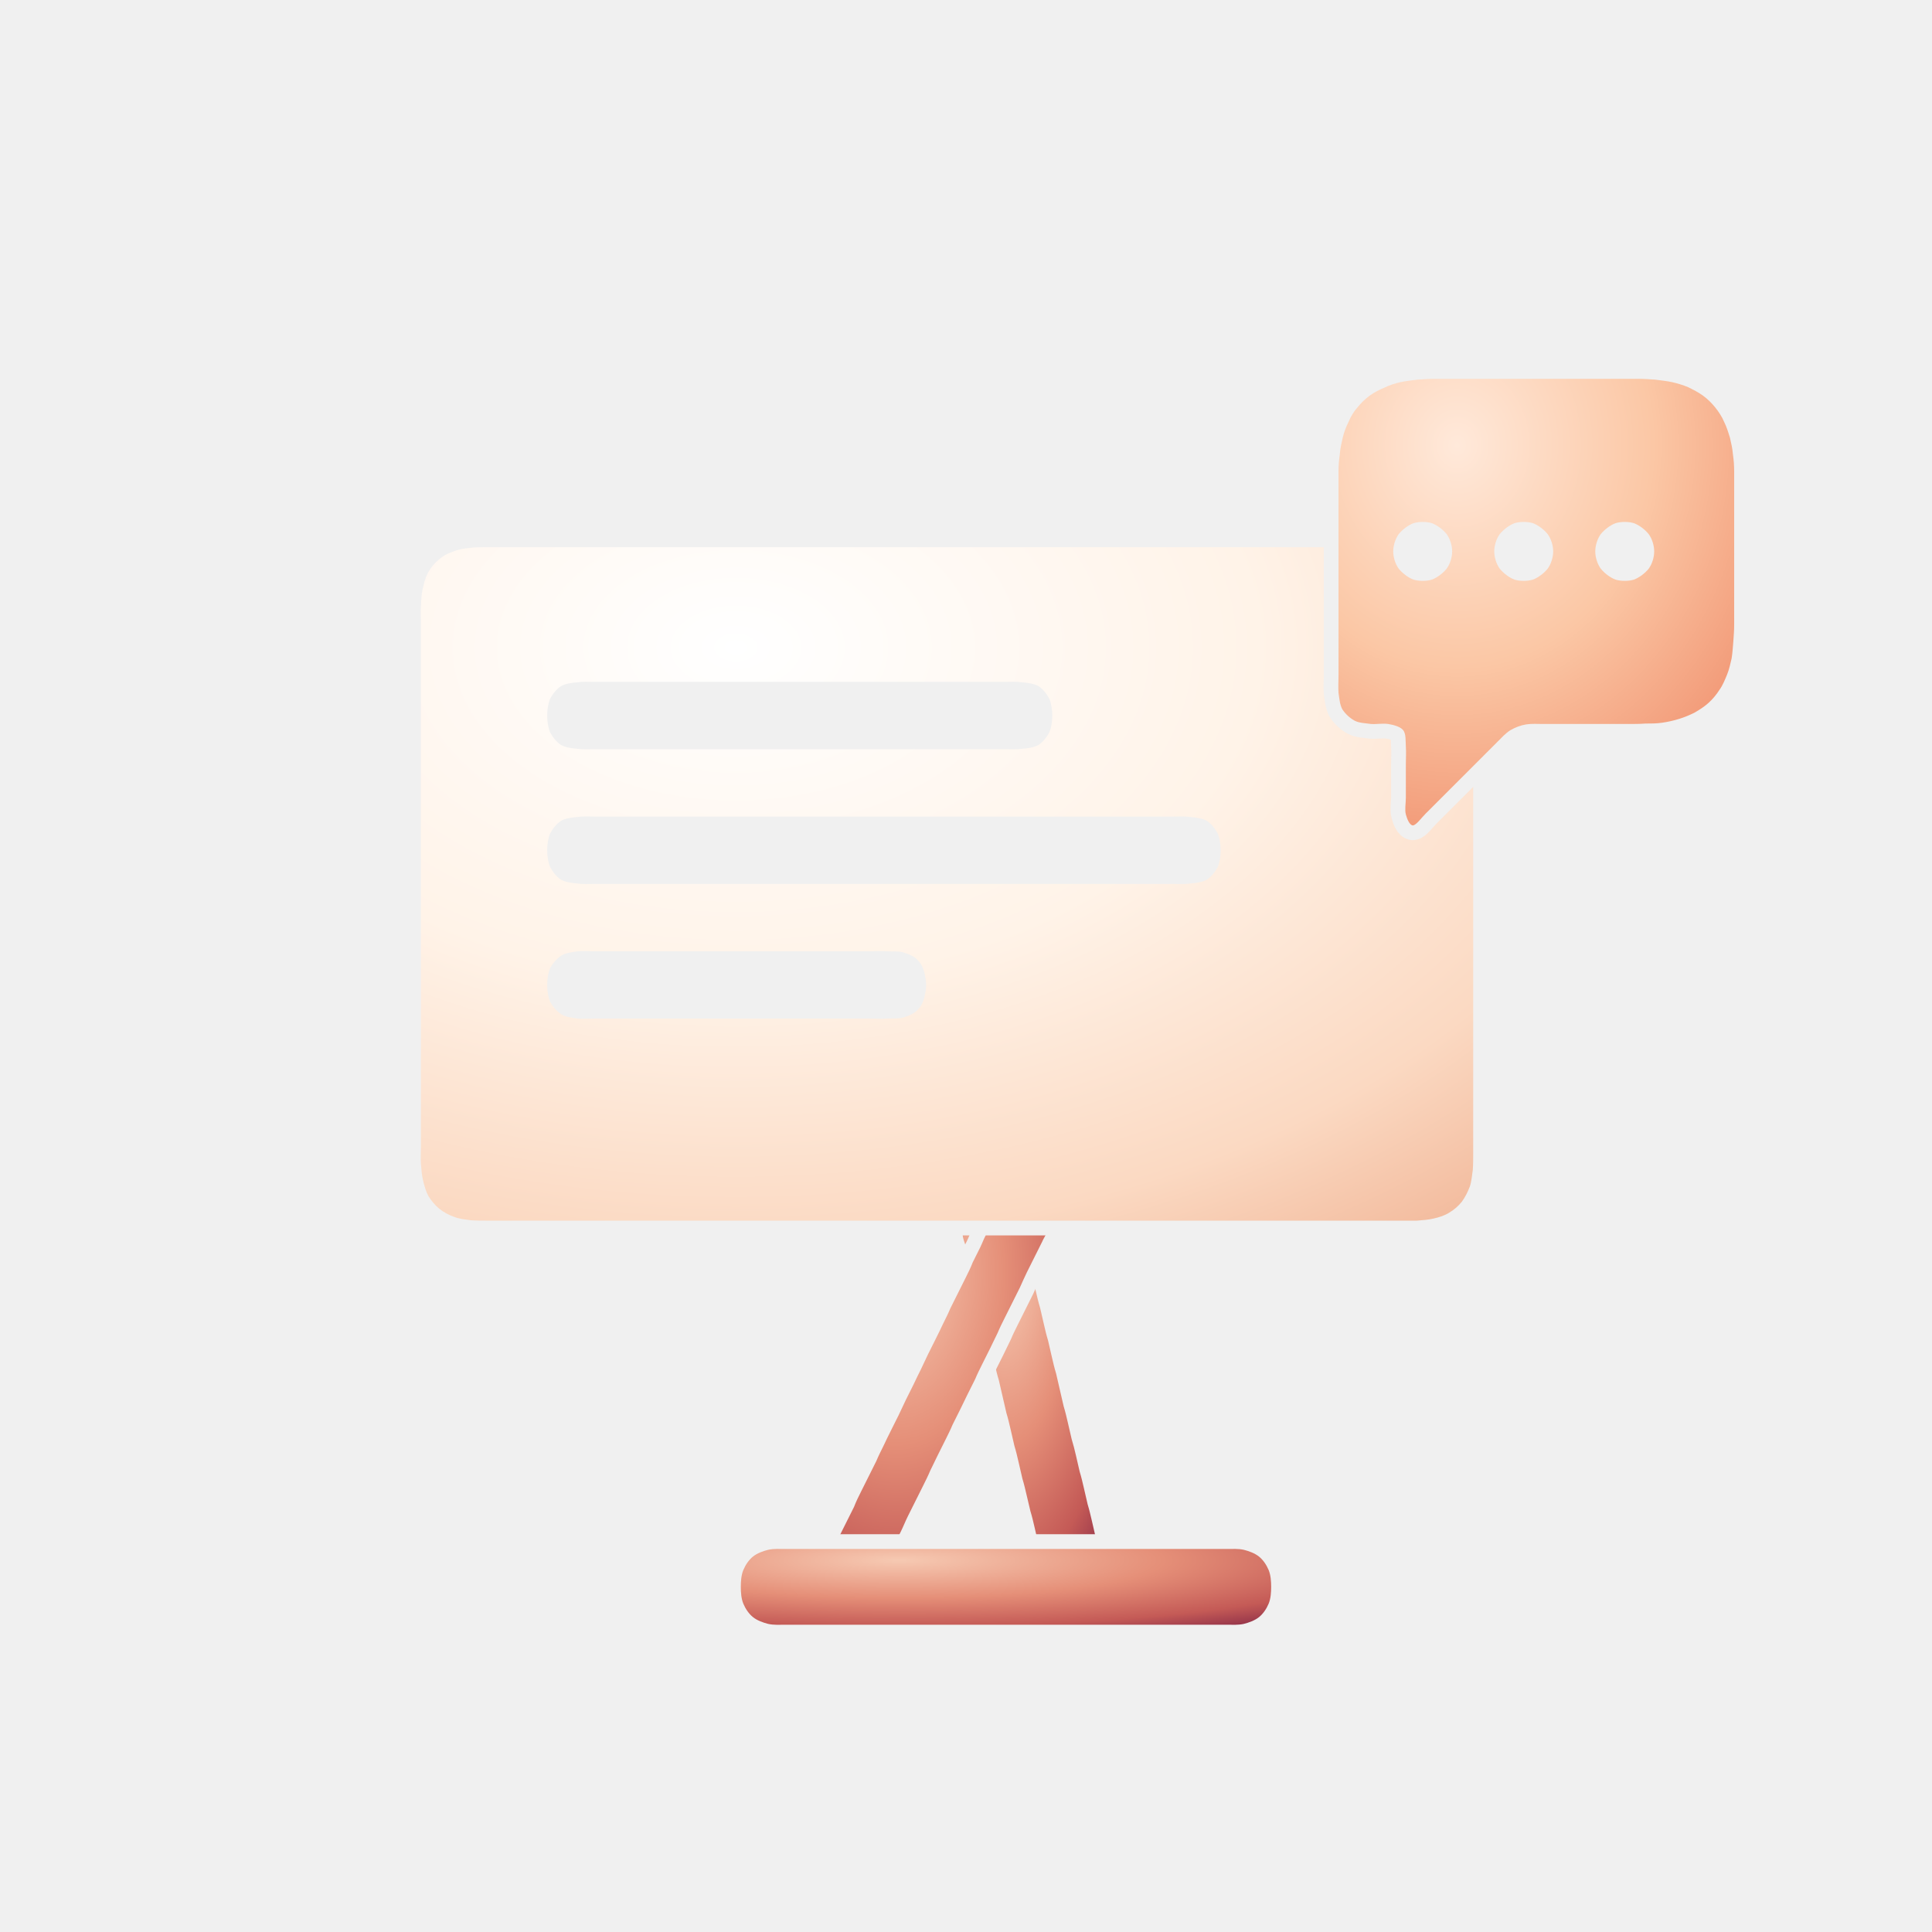
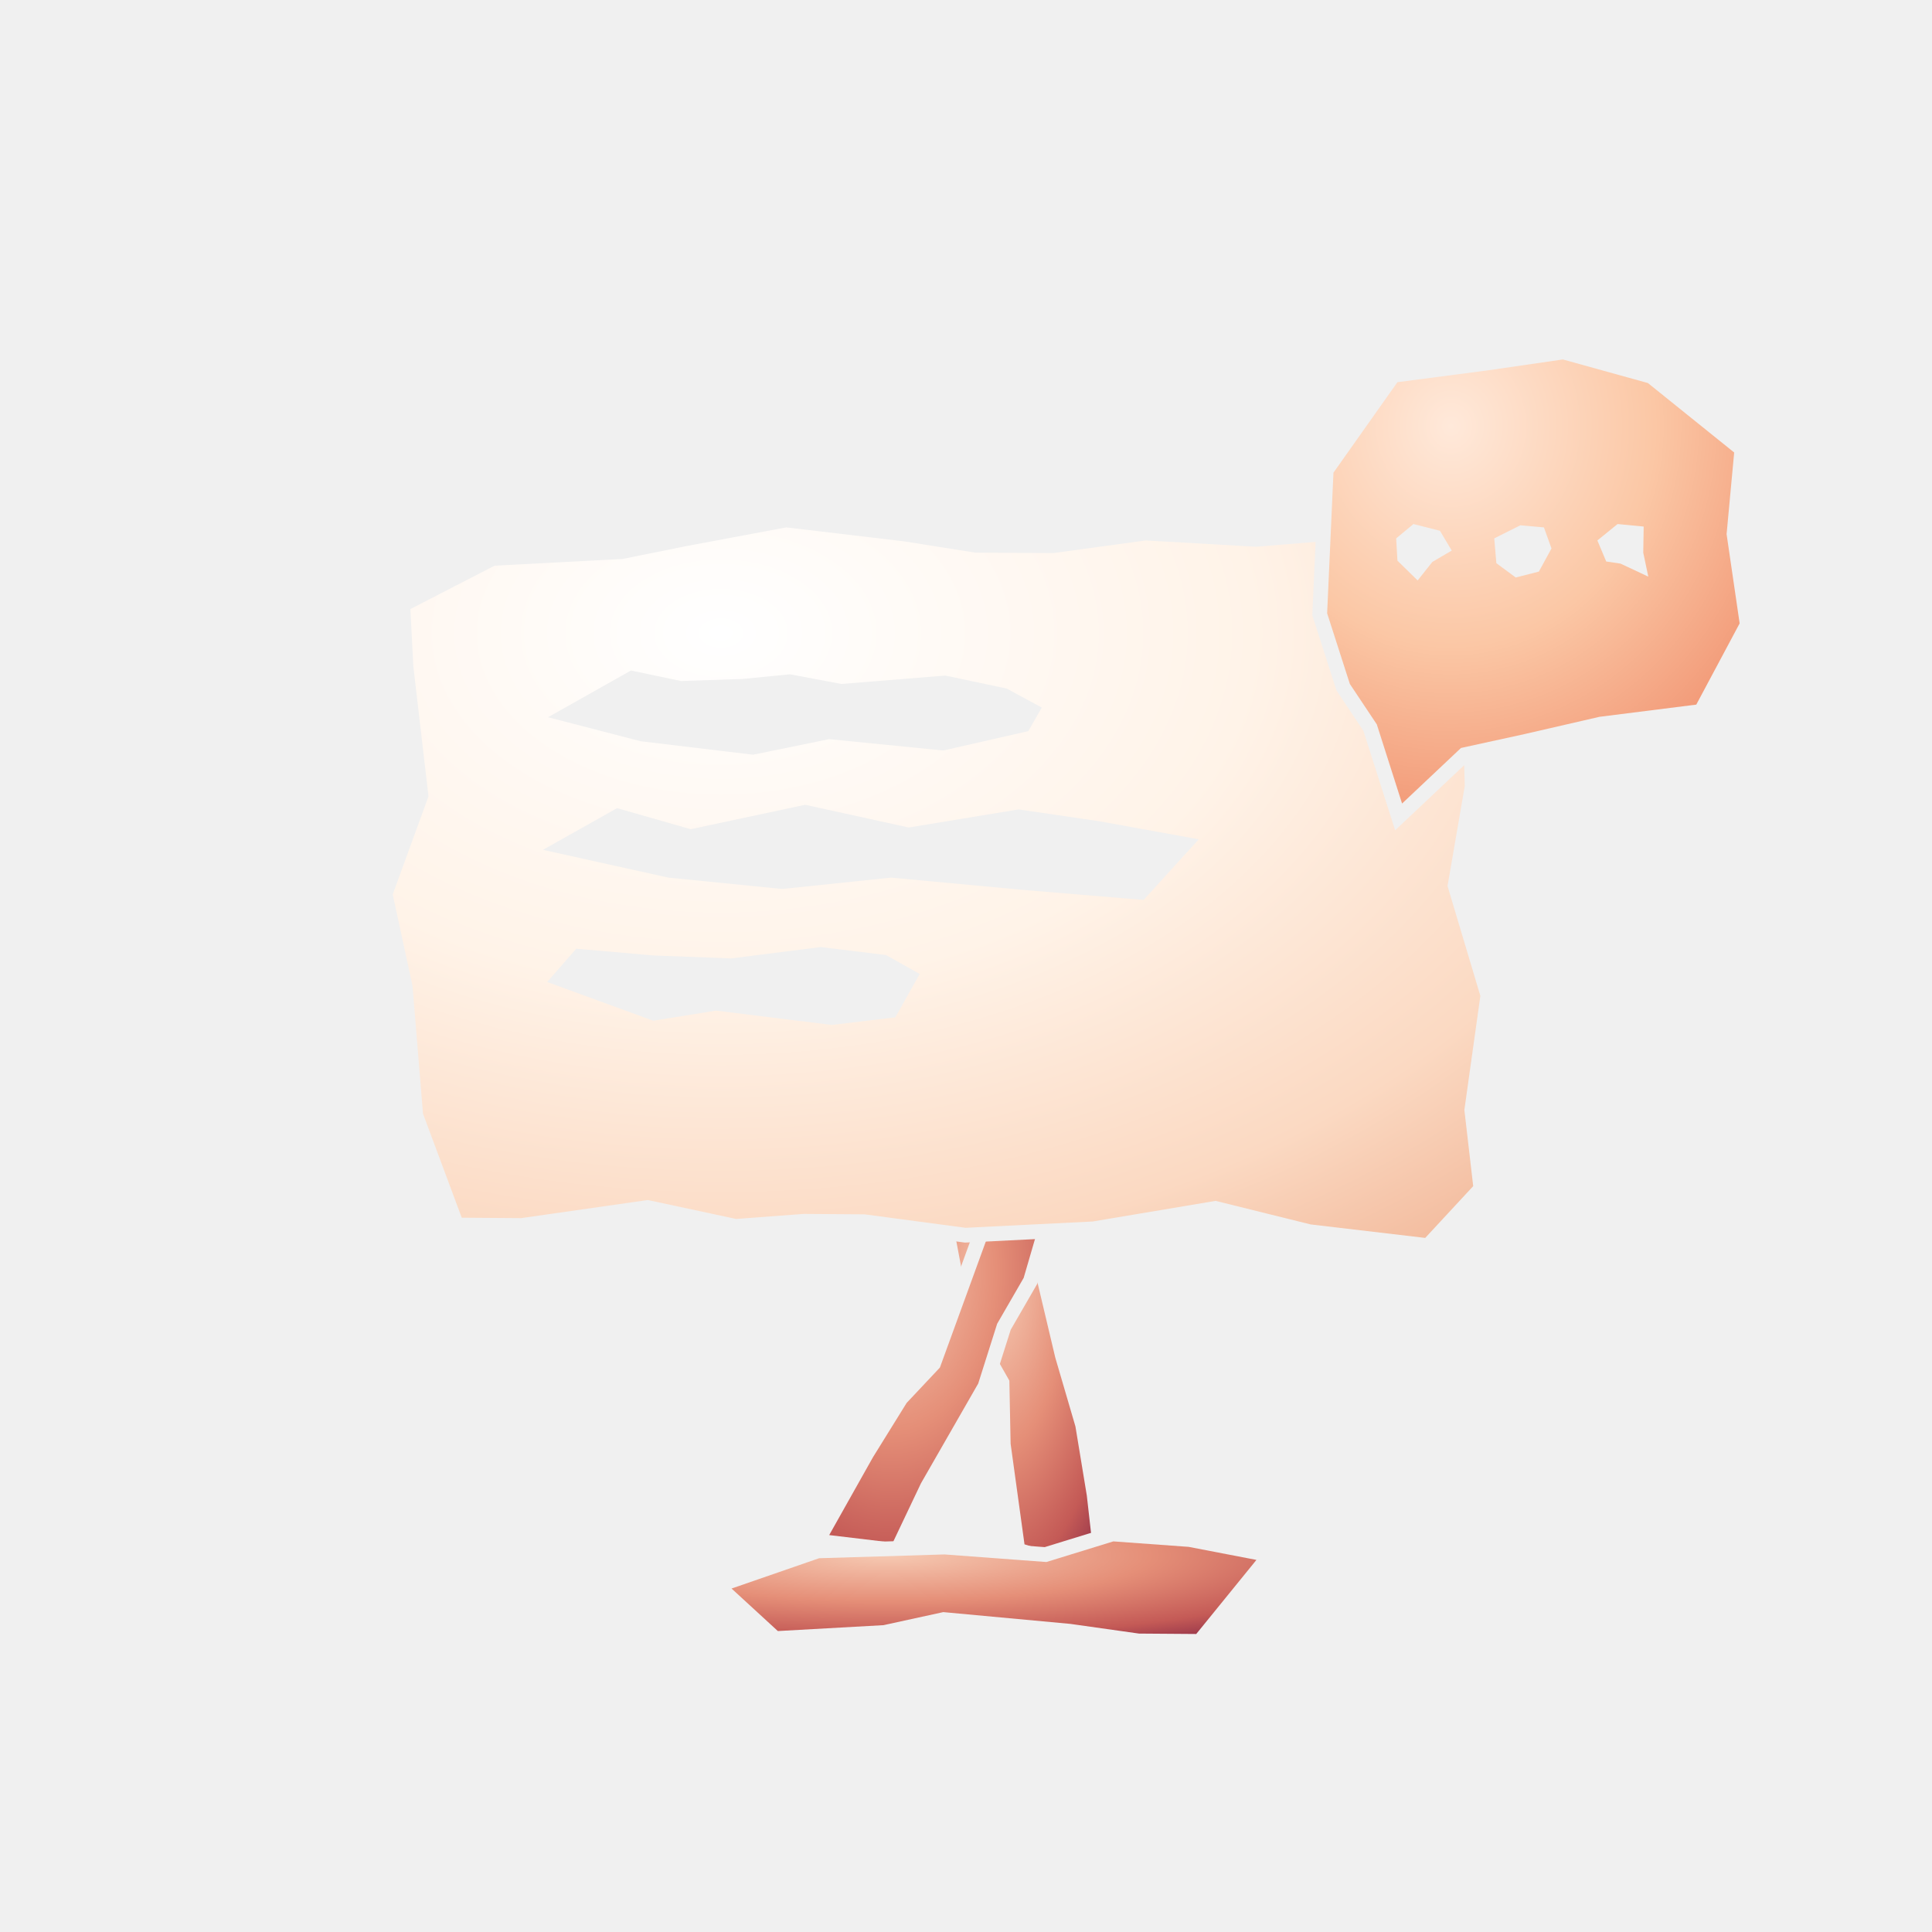
<svg xmlns="http://www.w3.org/2000/svg" width="459" height="459" viewBox="0 0 459 459" fill="none">
  <defs>
-     <path id="s0" d="M228.7 292.9C228.8 291.8 229.5 290.5 230.5 290C231.4 289.5 233.1 290 234.5 290C235.8 290 237.2 289.8 238.5 290C239.7 290.2 241.2 290.5 242 291.4C242.8 292.3 242.9 293.9 243.3 295.2C243.6 296.5 243.9 297.8 244.2 299.1C244.5 300.4 244.8 301.7 245.2 303C245.5 304.2 245.8 305.5 246.1 306.8C246.4 308.1 246.7 309.4 247.1 310.7C247.4 312 247.7 313.3 248 314.6C248.3 315.9 248.6 317.2 249 318.5C249.3 319.8 249.6 321.1 249.9 322.4C250.2 323.7 250.5 325 250.9 326.3C251.2 327.6 251.5 328.9 251.8 330.2C252.1 331.5 252.4 332.8 252.7 334.1C253.1 335.4 253.4 336.7 253.7 338C254 339.3 254.3 340.6 254.6 341.9C255 343.2 255.3 344.4 255.6 345.7C255.9 347 256.2 348.3 256.5 349.6C256.9 350.9 257.2 352.2 257.5 353.5C257.8 354.8 258.1 356.1 258.4 357.4C258.8 358.7 259.1 360 259.4 361.3C259.7 362.6 260 363.9 260.3 365.2C260.7 366.5 261.4 368 261.3 369.1C261.2 370.2 260.5 371.5 259.5 372C258.6 372.5 256.9 372 255.5 372C254.2 372 252.8 372.2 251.5 372C250.3 371.8 248.8 371.5 248 370.6C247.2 369.7 247.1 368.1 246.7 366.8C246.4 365.5 246.1 364.2 245.8 362.9C245.5 361.6 245.2 360.3 244.8 359C244.5 357.8 244.2 356.5 243.9 355.2C243.6 353.9 243.3 352.6 242.9 351.3C242.6 350 242.3 348.7 242 347.4C241.7 346.1 241.4 344.8 241 343.5C240.7 342.2 240.4 340.9 240.1 339.6C239.8 338.3 239.5 337 239.1 335.7C238.8 334.4 238.5 333.1 238.2 331.8C237.9 330.5 237.6 329.2 237.3 327.9C236.9 326.6 236.6 325.3 236.3 324C236 322.7 235.7 321.4 235.4 320.1C235 318.8 234.7 317.6 234.4 316.3C234.1 315 233.8 313.7 233.5 312.4C233.1 311.1 232.8 309.8 232.5 308.5C232.2 307.2 231.9 305.9 231.6 304.6C231.2 303.3 230.9 302 230.6 300.7C230.3 299.4 230 298.1 229.7 296.8C229.3 295.5 228.6 294 228.7 292.9Z" />
-     <path id="s1" d="M234.7 292.7C235.5 291.7 236.5 290.6 237.6 290.2C238.8 289.7 240.3 290 241.7 290C243 290 244.5 289.8 245.7 290C246.9 290.2 248.8 290.4 249.1 291.3C249.4 292.1 248.1 293.8 247.6 295C247 296.2 246.4 297.4 245.8 298.6C245.2 299.8 244.6 301 244 302.2C243.4 303.4 242.9 304.6 242.3 305.9C241.7 307.1 241.1 308.3 240.5 309.5C239.9 310.7 239.3 311.9 238.7 313.1C238.1 314.3 237.5 315.5 237 316.7C236.4 317.9 235.8 319.2 235.2 320.4C234.6 321.6 234 322.8 233.4 324C232.8 325.2 232.2 326.4 231.7 327.6C231.1 328.8 230.5 330 229.9 331.2C229.3 332.4 228.7 333.7 228.1 334.9C227.5 336.1 226.9 337.3 226.3 338.5C225.8 339.7 225.2 340.9 224.6 342.1C224 343.3 223.4 344.5 222.8 345.7C222.2 346.9 221.6 348.2 221 349.4C220.5 350.6 219.9 351.8 219.3 353C218.7 354.2 218.1 355.4 217.5 356.6C216.9 357.8 216.3 359 215.7 360.2C215.1 361.4 214.6 362.7 214 363.9C213.4 365.1 212.8 366.3 212.2 367.5C211.6 368.7 211.1 370.2 210.1 370.9C209.1 371.7 207.6 371.8 206.3 372C205 372.2 203.7 372 202.3 372C201 372 199.1 372.5 198.3 371.9C197.5 371.4 197.4 370 197.5 368.8C197.7 367.7 198.7 366.4 199.3 365.2C199.9 364 200.5 362.8 201.1 361.6C201.7 360.4 202.3 359.2 202.9 358C203.4 356.7 204 355.5 204.6 354.3C205.2 353.1 205.8 351.9 206.4 350.7C207 349.5 207.6 348.3 208.2 347.1C208.7 345.9 209.3 344.7 209.9 343.5C210.5 342.2 211.1 341 211.7 339.8C212.3 338.6 212.9 337.4 213.5 336.2C214.1 335 214.6 333.8 215.2 332.6C215.8 331.4 216.4 330.2 217 329C217.6 327.7 218.2 326.5 218.8 325.3C219.4 324.1 219.9 322.9 220.5 321.7C221.1 320.5 221.7 319.3 222.3 318.1C222.9 316.9 223.5 315.7 224.1 314.4C224.7 313.2 225.3 312 225.8 310.8C226.4 309.6 227 308.4 227.6 307.2C228.2 306 228.8 304.8 229.4 303.6C230 302.4 230.6 301.2 231.1 299.9C231.7 298.7 232.3 297.5 232.9 296.3C233.5 295.1 233.9 293.7 234.7 292.7Z" />
-     <path id="s2" d="M176 377C176 375.7 176.1 374.2 176.6 373C177.1 371.8 177.9 370.6 178.9 369.8C179.9 369 181.3 368.5 182.5 368.2C183.8 367.9 185.2 368 186.6 368C187.9 368 189.2 368 190.6 368C191.9 368 193.3 368 194.6 368C196 368 197.3 368 198.7 368C200 368 201.3 368 202.7 368C204 368 205.4 368 206.7 368C208.1 368 209.4 368 210.8 368C212.1 368 213.4 368 214.8 368C216.1 368 217.5 368 218.8 368C220.2 368 221.5 368 222.9 368C224.2 368 225.6 368 226.9 368C228.2 368 229.6 368 230.9 368C232.3 368 233.6 368 235 368C236.3 368 237.7 368 239 368C240.3 368 241.7 368 243 368C244.4 368 245.7 368 247.1 368C248.4 368 249.8 368 251.1 368C252.4 368 253.8 368 255.1 368C256.5 368 257.8 368 259.2 368C260.5 368 261.9 368 263.2 368C264.6 368 265.9 368 267.2 368C268.6 368 269.9 368 271.3 368C272.6 368 274 368 275.3 368C276.7 368 278 368 279.3 368C280.7 368 282 368 283.4 368C284.7 368 286.1 368 287.4 368C288.8 368 290.1 368 291.4 368C292.8 368 294.2 367.9 295.5 368.2C296.7 368.5 298.1 369 299.1 369.8C300.1 370.6 300.9 371.8 301.4 373C301.9 374.2 302 375.7 302 377C302 378.3 301.9 379.8 301.4 381C300.9 382.2 300.1 383.4 299.1 384.2C298.1 385 296.7 385.5 295.5 385.8C294.2 386.1 292.8 386 291.4 386C290.1 386 288.8 386 287.4 386C286.1 386 284.7 386 283.4 386C282 386 280.7 386 279.3 386C278 386 276.7 386 275.3 386C274 386 272.6 386 271.3 386C269.9 386 268.6 386 267.2 386C265.9 386 264.6 386 263.2 386C261.9 386 260.5 386 259.2 386C257.8 386 256.5 386 255.1 386C253.8 386 252.4 386 251.1 386C249.8 386 248.4 386 247.1 386C245.7 386 244.4 386 243 386C241.7 386 240.3 386 239 386C237.7 386 236.3 386 235 386C233.6 386 232.3 386 230.9 386C229.6 386 228.2 386 226.9 386C225.6 386 224.2 386 222.9 386C221.5 386 220.2 386 218.8 386C217.5 386 216.1 386 214.8 386C213.4 386 212.1 386 210.8 386C209.4 386 208.1 386 206.7 386C205.4 386 204 386 202.7 386C201.3 386 200 386 198.7 386C197.3 386 196 386 194.6 386C193.3 386 191.9 386 190.6 386C189.2 386 187.9 386 186.6 386C185.2 386 183.8 386.1 182.5 385.8C181.3 385.5 179.9 385 178.9 384.2C177.9 383.4 177.1 382.2 176.6 381C176.1 379.8 176 378.3 176 377Z" />
-     <path id="s3" d="M100 144C100.1 142.7 100.1 141.3 100.4 140C100.7 138.7 101 137.4 101.6 136.2C102.2 135.1 103.1 133.9 104.1 133.1C105 132.2 106.3 131.5 107.5 131.1C108.7 130.6 110.1 130.3 111.4 130.2C112.7 130 114.1 130 115.4 130C116.7 130 118.1 130 119.4 130C120.7 130 122.1 130 123.4 130C124.8 130 126.1 130 127.4 130C128.8 130 130.1 130 131.4 130C132.8 130 134.1 130 135.5 130C136.8 130 138.1 130 139.5 130C140.8 130 142.2 130 143.5 130C144.8 130 146.2 130 147.5 130C148.8 130 150.2 130 151.5 130C152.9 130 154.2 130 155.5 130C156.9 130 158.2 130 159.5 130C160.9 130 162.2 130 163.6 130C164.9 130 166.2 130 167.6 130C168.9 130 170.3 130 171.6 130C172.9 130 174.3 130 175.6 130C176.9 130 178.3 130 179.6 130C181 130 182.3 130 183.6 130C185 130 186.3 130 187.6 130C189 130 190.3 130 191.7 130C193 130 194.3 130 195.7 130C197 130 198.3 130 199.7 130C201 130 202.4 130 203.7 130C205 130 206.4 130 207.7 130C209.1 130 210.4 130 211.7 130C213.1 130 214.4 130 215.7 130C217.1 130 218.4 130 219.8 130C221.1 130 222.4 130 223.8 130C225.1 130 226.4 130 227.8 130C229.1 130 230.5 130 231.8 130C233.1 130 234.5 130 235.8 130C237.1 130 238.5 130 239.8 130C241.2 130 242.5 130 243.8 130C245.2 130 246.5 130 247.9 130C249.2 130 250.5 130 251.9 130C253.2 130 254.5 130 255.9 130C257.2 130 258.6 130 259.9 130C261.2 130 262.6 130 263.9 130C265.2 130 266.6 130 267.9 130C269.3 130 270.6 130 271.9 130C273.3 130 274.6 130 275.9 130C277.3 130 278.6 130 280 130C281.3 130 282.6 130 284 130C285.3 130 286.7 130 288 130C289.3 130 290.7 130 292 130C293.3 130 294.7 130 296 130C297.4 130 298.7 130 300 130C301.4 130 302.7 130 304 130C305.4 130 306.7 130 308.1 130C309.4 130 310.7 130 312.1 130C313.4 130 314.7 130 316.1 130C317.4 130 318.8 130 320.1 130C321.4 130 322.8 130 324.1 130C325.5 130 326.8 130 328.1 130C329.5 130 330.8 130 332.1 130C333.5 130 334.8 129.9 336.2 130C337.5 130.1 338.8 130.1 340.1 130.4C341.4 130.7 342.8 131.1 343.9 131.7C345.1 132.3 346.2 133.2 347 134.2C347.9 135.2 348.5 136.4 349 137.6C349.5 138.9 349.7 140.2 349.8 141.5C350 142.9 350 144.2 350 145.6C350 146.9 350 148.2 350 149.6C350 150.9 350 152.2 350 153.6C350 154.9 350 156.3 350 157.6C350 158.9 350 160.3 350 161.6C350 162.9 350 164.3 350 165.6C350 167 350 168.3 350 169.6C350 171 350 172.3 350 173.6C350 175 350 176.3 350 177.7C350 179 350 180.3 350 181.7C350 183 350 184.4 350 185.7C350 187 350 188.4 350 189.7C350 191 350 192.4 350 193.7C350 195.1 350 196.4 350 197.7C350 199.1 350 200.4 350 201.7C350 203.1 350 204.4 350 205.8C350 207.1 350 208.4 350 209.8C350 211.1 350 212.4 350 213.8C350 215.1 350 216.5 350 217.8C350 219.1 350 220.5 350 221.8C350 223.2 350 224.5 350 225.8C350 227.2 350 228.5 350 229.8C350 231.2 350 232.5 350 233.9C350 235.2 350 236.5 350 237.9C350 239.2 350 240.5 350 241.9C350 243.2 350 244.6 350 245.9C350 247.2 350 248.6 350 249.9C350 251.2 350 252.6 350 253.9C350 255.3 350 256.6 350 257.9C350 259.3 350 260.6 350 262C350 263.3 350 264.6 350 266C350 267.3 350 268.6 350 270C350 271.3 350 272.7 350 274C350 275.3 350 276.7 349.9 278C349.7 279.3 349.6 280.7 349.2 281.9C348.7 283.2 348.1 284.4 347.3 285.5C346.5 286.5 345.5 287.4 344.3 288.1C343.2 288.8 341.9 289.2 340.6 289.5C339.3 289.8 337.9 289.9 336.6 290C335.3 290 333.9 290 332.6 290C331.3 290 329.9 290 328.6 290C327.2 290 325.9 290 324.6 290C323.2 290 321.9 290 320.6 290C319.2 290 317.9 290 316.5 290C315.2 290 313.9 290 312.5 290C311.2 290 309.9 290 308.5 290C307.2 290 305.8 290 304.5 290C303.2 290 301.8 290 300.5 290C299.1 290 297.8 290 296.5 290C295.1 290 293.8 290 292.5 290C291.1 290 289.8 290 288.4 290C287.1 290 285.8 290 284.4 290C283.1 290 281.8 290 280.4 290C279.1 290 277.7 290 276.4 290C275.1 290 273.7 290 272.4 290C271.1 290 269.7 290 268.4 290C267 290 265.7 290 264.4 290C263 290 261.7 290 260.3 290C259 290 257.7 290 256.3 290C255 290 253.7 290 252.3 290C251 290 249.6 290 248.3 290C247 290 245.6 290 244.3 290C243 290 241.6 290 240.3 290C238.9 290 237.6 290 236.3 290C234.9 290 233.6 290 232.3 290C230.9 290 229.6 290 228.2 290C226.9 290 225.6 290 224.2 290C222.9 290 221.5 290 220.2 290C218.9 290 217.5 290 216.2 290C214.9 290 213.5 290 212.2 290C210.8 290 209.5 290 208.2 290C206.8 290 205.5 290 204.2 290C202.8 290 201.5 290 200.1 290C198.8 290 197.5 290 196.1 290C194.8 290 193.5 290 192.1 290C190.8 290 189.4 290 188.1 290C186.8 290 185.4 290 184.1 290C182.7 290 181.4 290 180.1 290C178.7 290 177.4 290 176.1 290C174.7 290 173.4 290 172 290C170.7 290 169.4 290 168 290C166.7 290 165.4 290 164 290C162.7 290 161.3 290 160 290C158.7 290 157.3 290 156 290C154.7 290 153.3 290 152 290C150.6 290 149.3 290 148 290C146.6 290 145.3 290 143.9 290C142.6 290 141.3 290 139.9 290C138.6 290 137.3 290 135.9 290C134.6 290 133.2 290 131.9 290C130.6 290 129.2 290 127.9 290C126.6 290 125.2 290 123.9 290C122.5 290 121.2 290 119.9 290C118.5 290 117.2 290 115.9 290C114.5 290 113.2 290 111.8 289.9C110.5 289.7 109.1 289.6 107.9 289.1C106.7 288.7 105.4 288 104.4 287.2C103.4 286.4 102.5 285.3 101.8 284.2C101.2 283.1 100.8 281.7 100.5 280.4C100.2 279.1 100.1 277.8 100 276.5C99.9 275.1 100 273.8 100 272.4C100 271.1 100 269.8 100 268.4C100 267.1 100 265.8 100 264.4C100 263.1 100 261.7 100 260.4C100 259.1 100 257.7 100 256.4C100 255 100 253.7 100 252.4C100 251 100 249.7 100 248.4C100 247 100 245.7 100 244.3C100 243 100 241.7 100 240.3C100 239 100 237.7 100 236.3C100 235 100 233.6 100 232.3C100 231 100 229.6 100 228.3C100 227 100 225.6 100 224.3C100 222.9 100 221.6 100 220.3C100 218.9 100 217.6 100 216.2C100 214.9 100 213.6 100 212.2C100 210.9 100 209.6 100 208.2C100 206.9 100 205.5 100 204.2C100 202.9 100 201.5 100 200.2C100 198.9 100 197.5 100 196.2C100 194.8 100 193.5 100 192.2C100 190.8 100 189.5 100 188.2C100 186.8 100 185.5 100 184.1C100 182.8 100 181.5 100 180.1C100 178.8 100 177.4 100 176.1C100 174.8 100 173.4 100 172.1C100 170.8 100 169.4 100 168.1C100 166.7 100 165.4 100 164.1C100 162.7 100 161.4 100 160.1C100 158.7 100 157.4 100 156C100 154.7 100 153.4 100 152C100 150.7 100 149.4 100 148C100 146.7 99.9 145.3 100 144Z" />
-     <path id="s4" d="M130 170C130 168.7 130.2 167.2 130.7 166C131.3 164.9 132.2 163.7 133.3 163C134.4 162.4 135.9 162.2 137.2 162.1C138.5 161.9 139.9 162 141.3 162C142.6 162 144 162 145.3 162C146.7 162 148 162 149.4 162C150.8 162 152.1 162 153.5 162C154.8 162 156.2 162 157.5 162C158.9 162 160.2 162 161.6 162C162.9 162 164.3 162 165.6 162C167 162 168.3 162 169.7 162C171.1 162 172.4 162 173.8 162C175.1 162 176.5 162 177.8 162C179.2 162 180.5 162 181.9 162C183.2 162 184.6 162 185.9 162C187.3 162 188.6 162 190 162C191.4 162 192.7 162 194.1 162C195.4 162 196.8 162 198.1 162C199.5 162 200.8 162 202.2 162C203.5 162 204.9 162 206.2 162C207.6 162 208.9 162 210.3 162C211.7 162 213 162 214.4 162C215.7 162 217.1 162 218.4 162C219.8 162 221.1 162 222.5 162C223.8 162 225.2 162 226.5 162C227.9 162 229.2 162 230.6 162C232 162 233.3 162 234.7 162C236 162 237.4 162 238.7 162C240.1 162 241.5 161.9 242.8 162.1C244.1 162.2 245.6 162.4 246.7 163C247.8 163.7 248.7 164.9 249.3 166C249.8 167.2 250 168.7 250 170C250 171.3 249.8 172.8 249.3 174C248.7 175.1 247.8 176.3 246.7 177C245.6 177.6 244.1 177.8 242.8 177.9C241.5 178.1 240.1 178 238.7 178C237.4 178 236 178 234.7 178C233.3 178 232 178 230.6 178C229.2 178 227.9 178 226.5 178C225.2 178 223.8 178 222.5 178C221.1 178 219.8 178 218.4 178C217.1 178 215.7 178 214.4 178C213 178 211.7 178 210.3 178C208.9 178 207.6 178 206.2 178C204.9 178 203.5 178 202.2 178C200.8 178 199.5 178 198.1 178C196.8 178 195.4 178 194.1 178C192.7 178 191.4 178 190 178C188.6 178 187.3 178 185.9 178C184.6 178 183.2 178 181.9 178C180.5 178 179.2 178 177.8 178C176.5 178 175.1 178 173.8 178C172.4 178 171.1 178 169.7 178C168.3 178 167 178 165.6 178C164.3 178 162.9 178 161.6 178C160.2 178 158.9 178 157.5 178C156.2 178 154.8 178 153.5 178C152.1 178 150.8 178 149.4 178C148 178 146.7 178 145.3 178C144 178 142.6 178 141.3 178C139.9 178 138.5 178.1 137.2 177.9C135.9 177.8 134.4 177.6 133.3 177C132.2 176.3 131.3 175.1 130.7 174C130.2 172.8 130 171.3 130 170Z" />
-     <path id="s5" d="M130 202C130 200.7 130.2 199.2 130.7 198C131.3 196.9 132.2 195.7 133.3 195C134.4 194.4 135.9 194.2 137.2 194.1C138.5 193.9 139.9 194 141.2 194C142.6 194 143.9 194 145.3 194C146.6 194 148 194 149.3 194C150.7 194 152 194 153.4 194C154.7 194 156.1 194 157.4 194C158.8 194 160.1 194 161.4 194C162.8 194 164.1 194 165.5 194C166.8 194 168.2 194 169.5 194C170.9 194 172.2 194 173.6 194C174.9 194 176.3 194 177.6 194C179 194 180.3 194 181.7 194C183 194 184.4 194 185.7 194C187.1 194 188.4 194 189.8 194C191.1 194 192.5 194 193.8 194C195.2 194 196.5 194 197.9 194C199.2 194 200.6 194 201.9 194C203.3 194 204.6 194 206 194C207.3 194 208.7 194 210 194C211.3 194 212.7 194 214 194C215.4 194 216.7 194 218.1 194C219.4 194 220.8 194 222.1 194C223.5 194 224.8 194 226.2 194C227.5 194 228.9 194 230.2 194C231.6 194 232.9 194 234.3 194C235.6 194 237 194 238.3 194C239.7 194 241 194 242.4 194C243.7 194 245.1 194 246.4 194C247.8 194 249.1 194 250.5 194C251.8 194 253.2 194 254.5 194C255.9 194 257.2 194 258.6 194C259.9 194 261.2 194 262.6 194C263.9 194 265.3 194 266.6 194C268 194 269.3 194 270.7 194C272 194 273.4 194 274.7 194C276.1 194 277.4 194 278.8 194C280.1 194 281.5 193.9 282.8 194.1C284.1 194.2 285.6 194.4 286.7 195C287.8 195.7 288.7 196.9 289.3 198C289.8 199.2 290 200.7 290 202C290 203.3 289.8 204.8 289.3 206C288.7 207.1 287.8 208.3 286.7 209C285.6 209.6 284.1 209.8 282.8 209.9C281.5 210.1 280.1 210 278.8 210C277.4 210 276.1 210 274.7 210C273.4 210 272 210 270.7 210C269.3 210 268 210 266.6 210C265.3 210 263.9 210 262.6 210C261.2 210 259.9 210 258.6 210C257.2 210 255.9 210 254.5 210C253.2 210 251.8 210 250.5 210C249.1 210 247.8 210 246.4 210C245.1 210 243.7 210 242.4 210C241 210 239.7 210 238.3 210C237 210 235.6 210 234.3 210C232.9 210 231.6 210 230.2 210C228.9 210 227.5 210 226.2 210C224.8 210 223.5 210 222.1 210C220.8 210 219.4 210 218.1 210C216.7 210 215.4 210 214 210C212.7 210 211.3 210 210 210C208.7 210 207.3 210 206 210C204.6 210 203.3 210 201.9 210C200.6 210 199.2 210 197.9 210C196.5 210 195.2 210 193.8 210C192.5 210 191.1 210 189.8 210C188.4 210 187.1 210 185.7 210C184.4 210 183 210 181.7 210C180.3 210 179 210 177.6 210C176.3 210 174.9 210 173.6 210C172.2 210 170.9 210 169.5 210C168.2 210 166.8 210 165.5 210C164.1 210 162.8 210 161.4 210C160.1 210 158.8 210 157.4 210C156.1 210 154.7 210 153.4 210C152 210 150.7 210 149.3 210C148 210 146.6 210 145.3 210C143.9 210 142.6 210 141.2 210C139.9 210 138.5 210.1 137.2 209.9C135.9 209.8 134.4 209.6 133.3 209C132.2 208.3 131.3 207.1 130.7 206C130.2 204.8 130 203.3 130 202Z" />
-     <path id="s6" d="M130 234C130 232.7 130.2 231.2 130.7 230C131.3 228.9 132.3 227.7 133.4 227C134.4 226.4 135.9 226.2 137.3 226C138.6 225.9 140 226 141.4 226C142.7 226 144.1 226 145.4 226C146.8 226 148.1 226 149.5 226C150.9 226 152.2 226 153.6 226C154.9 226 156.3 226 157.7 226C159 226 160.4 226 161.7 226C163.1 226 164.5 226 165.8 226C167.2 226 168.5 226 169.9 226C171.3 226 172.6 226 174 226C175.3 226 176.7 226 178.1 226C179.4 226 180.8 226 182.1 226C183.5 226 184.9 226 186.2 226C187.6 226 188.9 226 190.3 226C191.7 226 193 226 194.4 226C195.7 226 197.1 226 198.5 226C199.8 226 201.2 226 202.5 226C203.9 226 205.3 226 206.6 226C208 226 209.3 225.9 210.7 226C212 226.1 213.5 225.9 214.7 226.3C216 226.7 217.4 227.3 218.2 228.3C219.1 229.2 219.6 230.7 219.8 232C220.1 233.3 220.1 234.7 219.8 236C219.6 237.3 219.1 238.8 218.2 239.7C217.4 240.7 216 241.3 214.7 241.7C213.5 242.1 212 241.9 210.7 242C209.3 242.1 208 242 206.6 242C205.3 242 203.9 242 202.5 242C201.2 242 199.8 242 198.5 242C197.1 242 195.7 242 194.4 242C193 242 191.7 242 190.3 242C188.9 242 187.6 242 186.2 242C184.9 242 183.5 242 182.1 242C180.8 242 179.4 242 178.1 242C176.7 242 175.3 242 174 242C172.6 242 171.3 242 169.9 242C168.5 242 167.2 242 165.8 242C164.5 242 163.1 242 161.7 242C160.4 242 159 242 157.7 242C156.3 242 154.9 242 153.6 242C152.2 242 150.9 242 149.5 242C148.1 242 146.8 242 145.4 242C144.1 242 142.7 242 141.4 242C140 242 138.6 242.1 137.3 242C135.9 241.8 134.4 241.6 133.4 241C132.3 240.3 131.3 239.1 130.7 238C130.2 236.8 130 235.3 130 234Z" />
-     <path id="s7" d="M318 112C318 110.7 318.1 109.3 318.3 108C318.4 106.6 318.7 105.3 319 104C319.3 102.7 319.8 101.4 320.4 100.2C320.9 99 321.6 97.8 322.5 96.8C323.3 95.8 324.3 94.8 325.4 94C326.5 93.2 327.7 92.6 328.9 92.1C330.1 91.5 331.4 91.1 332.7 90.8C334 90.5 335.4 90.4 336.7 90.2C338 90.1 339.4 90 340.7 90C342.1 90 343.4 90 344.8 90C346.1 90 347.5 90 348.8 90C350.2 90 351.5 90 352.9 90C354.2 90 355.6 90 356.9 90C358.3 90 359.6 90 360.9 90C362.3 90 363.6 90 365 90C366.3 90 367.7 90 369 90C370.4 90 371.7 90 373.1 90C374.4 90 375.8 90 377.1 90C378.5 90 379.8 90 381.2 90C382.5 90 383.9 90 385.2 90C386.6 90 387.9 90 389.2 90C390.6 90 391.9 90.1 393.3 90.2C394.6 90.4 396 90.5 397.3 90.8C398.6 91.1 399.9 91.5 401.1 92C402.3 92.6 403.5 93.2 404.6 94C405.7 94.8 406.7 95.8 407.5 96.8C408.3 97.8 409.1 99 409.6 100.2C410.2 101.4 410.6 102.7 411 104C411.3 105.3 411.6 106.6 411.7 107.9C411.9 109.3 412 110.6 412 112C412 113.3 412 114.7 412 116C412 117.4 412 118.7 412 120.1C412 121.4 412 122.8 412 124.1C412 125.5 412 126.8 412 128.2C412 129.5 412 130.8 412 132.2C412 133.5 412 134.9 412 136.2C412 137.6 412 138.9 412 140.3C412 141.6 412 143 412 144.3C412 145.7 412 147 412 148.4C412 149.7 411.9 151.1 411.8 152.4C411.7 153.7 411.6 155.1 411.4 156.4C411.1 157.7 410.8 159.1 410.3 160.3C409.8 161.5 409.3 162.8 408.5 163.9C407.8 165 406.9 166.1 405.9 167C404.9 167.9 403.8 168.6 402.6 169.3C401.4 169.9 400.2 170.4 398.9 170.8C397.6 171.2 396.3 171.5 394.9 171.7C393.6 171.9 392.2 171.9 390.9 171.9C389.6 172 388.2 172 386.9 172C385.5 172 384.2 172 382.8 172C381.5 172 380.1 172 378.8 172C377.4 172 376.1 172 374.7 172C373.4 172 372 172 370.7 172C369.3 172 368 172 366.6 172C365.3 172 363.9 171.9 362.6 172.1C361.3 172.3 360 172.8 358.8 173.5C357.7 174.2 356.8 175.2 355.8 176.2C354.9 177.1 353.9 178.1 353 179C352 180 351.1 180.9 350.1 181.9C349.2 182.8 348.2 183.8 347.3 184.7C346.3 185.7 345.4 186.6 344.4 187.6C343.4 188.6 342.5 189.5 341.5 190.5C340.6 191.4 339.6 192.4 338.7 193.3C337.7 194.3 336.5 196 335.7 196.1C334.9 196.1 334.3 194.6 334 193.5C333.7 192.4 334 190.8 334 189.5C334 188.1 334 186.8 334 185.5C334 184.1 334 182.8 334 181.4C334 180.1 334.1 178.7 334 177.4C333.9 176 334.1 174.3 333.3 173.4C332.6 172.6 331 172.2 329.8 172C328.5 171.8 327.1 172.1 325.7 172C324.4 171.8 322.9 171.8 321.8 171.2C320.7 170.6 319.6 169.6 318.9 168.5C318.3 167.4 318.2 165.9 318 164.6C317.9 163.2 318 161.9 318 160.5C318 159.2 318 157.8 318 156.5C318 155.1 318 153.8 318 152.4C318 151.1 318 149.7 318 148.4C318 147 318 145.7 318 144.3C318 143 318 141.6 318 140.3C318 139 318 137.6 318 136.3C318 134.9 318 133.6 318 132.2C318 130.9 318 129.5 318 128.2C318 126.8 318 125.5 318 124.1C318 122.8 318 121.4 318 120.1C318 118.7 318 117.4 318 116C318 114.7 318 113.3 318 112Z" />
-     <path id="s8" d="M345 131C345 132.4 344.5 134 343.7 135.1C342.8 136.2 341.5 137.2 340.2 137.7C338.9 138.1 337.1 138.1 335.8 137.7C334.5 137.2 333.2 136.2 332.3 135.1C331.5 134 331 132.4 331 131C331 129.6 331.5 128 332.3 126.9C333.2 125.8 334.5 124.8 335.8 124.3C337.1 123.9 338.9 123.9 340.2 124.3C341.5 124.8 342.8 125.8 343.7 126.9C344.5 128 345 129.6 345 131Z" />
-     <path id="s9" d="M369 131C369 132.4 368.5 134 367.7 135.1C366.8 136.2 365.5 137.2 364.2 137.7C362.9 138.1 361.1 138.1 359.8 137.7C358.5 137.2 357.2 136.2 356.3 135.1C355.5 134 355 132.4 355 131C355 129.6 355.5 128 356.3 126.9C357.2 125.8 358.5 124.8 359.8 124.3C361.1 123.9 362.9 123.9 364.2 124.3C365.5 124.8 366.8 125.8 367.7 126.9C368.5 128 369 129.6 369 131Z" />
-     <path id="s10" d="M393 131C393 132.4 392.5 134 391.7 135.1C390.8 136.2 389.5 137.2 388.2 137.7C386.9 138.1 385.1 138.1 383.8 137.7C382.5 137.2 381.2 136.2 380.3 135.1C379.5 134 379 132.4 379 131C379 129.6 379.5 128 380.3 126.9C381.2 125.8 382.5 124.8 383.8 124.3C385.1 123.9 386.9 123.9 388.2 124.3C389.5 124.8 390.8 125.8 391.7 126.9C392.5 128 393 129.6 393 131Z" />
+     <path id="s0" d="M226.9 293.3L245.3 299.7L250.7 322.5L255.5 338.9L258.2 355.3L260.1 372.1L243.4 366.9L240.1 343L239.8 328L230.3 311.3Z" />
+     <path id="s1" d="M234.7 293.6L246.9 290.9L243.2 303.6L236.9 314.5L232.4 328.7L218.8 352.4L212.1 366.5L197 364.7L207.4 346.2L215.4 333.3L223.3 324.9Z" />
+     <path id="s2" d="M173.8 377.4L194.6 370.2L224.4 369.3L248.6 371.1L264.5 366.2L282.4 367.5L298.5 370.6L284.2 388.2L270.6 388.1L254.3 385.8L224.1 383L209.9 386.1L184.8 387.5Z" />
+     <path id="s3" d="M97.5 144.7L117.5 134.4L147.9 132.8L163.3 129.7L186.8 125.3L214.7 128.6L231.7 131.3L250.2 131.4L272.2 128.4L298.4 129.9L325.3 127.7L347.7 140.9L347.1 155.5L348 186.7L343.9 210.5L351.7 236.6L347.9 263.7L350 281.8L338.6 294.1L311.4 290.9L288.8 285.3L259.6 290.2L229.4 291.7L205.4 288.5L190.9 288.4L174.9 289.6L153.9 285.1L123.8 289.4L109.7 289.3L100.5 264.6L98 234.2L93.3 212.5L101.8 189.2L98.2 158.3Z" />
+     <path id="s4" d="M130.2 170.4L149.9 159.3L161.8 161.8L176.5 161.3L187.7 160.2L199.9 162.5L224.6 160.5L239.2 163.6L247.5 168.1L244.3 173.7L224.1 178.3L197 175.6L178.9 179.3L152.2 176.1Z" />
+     <path id="s5" d="M129 201.9L146.6 192L164.1 197L191.3 191.2L215.9 196.6L242 192.3L261.1 195.1L284.8 199.4L271.7 213.8L242.9 211.4L211.7 208.5L185.8 211.2L158.8 208.5Z" />
+     <path id="s6" d="M130 233.3L136.9 225.4L155.3 227L173.7 227.7L195 225L210.5 226.9L218.5 231.4L212.7 241.7L197.6 243.5L170.1 240.1L155.2 242.5Z" />
+     <path id="s7" d="M316.8 112.3L332 90.8L353.4 88L371.3 85.4L391.5 91L412 107.5L410.2 126.9L413.3 148.1L403 167.4L380 170.3L362.2 174.4L347.1 177.7L333.1 190.9L327.1 172.1L320.7 162.5L315.3 145.7Z" />
+     <path id="s8" d="M344.9 130.8L340.3 133.5L336.8 137.9L332 133.2L331.7 127.9L335.8 124.5L342.1 126.1Z" />
+     <path id="s9" d="M368.6 130.3L365.6 135.8L360.1 137.2L355.5 133.8L355 127.9L361.2 124.8L366.8 125.3Z" />
+     <path id="s10" d="M390.4 131.3L391.6 137L385 133.9L381.6 133.4L379.5 128.4L384.3 124.5L390.5 125.1Z" />
    <radialGradient id="g0" cx="0.3" cy="0.15" r="1.1">
      <stop offset="0" stop-color="#F6C9B2" />
      <stop offset="0.45" stop-color="#E58F78" />
      <stop offset="0.8" stop-color="#C45A56" />
      <stop offset="1" stop-color="#8E2F48" />
    </radialGradient>
    <mask id="m0" maskUnits="userSpaceOnUse" x="0" y="0" width="459" height="459">
      <rect width="459" height="459" fill="#fff" />
-       <use href="#s1" fill="#000" stroke="#000" stroke-width="7" stroke-linejoin="round" />
-       <use href="#s2" fill="#000" stroke="#000" stroke-width="7" stroke-linejoin="round" />
-       <use href="#s3" fill="#000" stroke="#000" stroke-width="7" stroke-linejoin="round" />
+       <use href="#s1" fill="#000" stroke="#000" stroke-width="7" stroke-linejoin="miter" />
+       <use href="#s2" fill="#000" stroke="#000" stroke-width="7" stroke-linejoin="miter" />
+       <use href="#s3" fill="#000" stroke="#000" stroke-width="7" stroke-linejoin="miter" />
      <use href="#s4" fill="#000" />
      <use href="#s5" fill="#000" />
      <use href="#s6" fill="#000" />
-       <use href="#s7" fill="#000" stroke="#000" stroke-width="7" stroke-linejoin="round" />
+       <use href="#s7" fill="#000" stroke="#000" stroke-width="7" stroke-linejoin="miter" />
      <use href="#s8" fill="#000" />
      <use href="#s9" fill="#000" />
      <use href="#s10" fill="#000" />
    </mask>
    <radialGradient id="g1" cx="0.3" cy="0.15" r="1.1">
      <stop offset="0" stop-color="#F6C9B2" />
      <stop offset="0.45" stop-color="#E58F78" />
      <stop offset="0.8" stop-color="#C45A56" />
      <stop offset="1" stop-color="#8E2F48" />
    </radialGradient>
    <mask id="m1" maskUnits="userSpaceOnUse" x="0" y="0" width="459" height="459">
      <rect width="459" height="459" fill="#fff" />
-       <use href="#s2" fill="#000" stroke="#000" stroke-width="7" stroke-linejoin="round" />
-       <use href="#s3" fill="#000" stroke="#000" stroke-width="7" stroke-linejoin="round" />
+       <use href="#s2" fill="#000" stroke="#000" stroke-width="7" stroke-linejoin="miter" />
+       <use href="#s3" fill="#000" stroke="#000" stroke-width="7" stroke-linejoin="miter" />
      <use href="#s4" fill="#000" />
      <use href="#s5" fill="#000" />
      <use href="#s6" fill="#000" />
-       <use href="#s7" fill="#000" stroke="#000" stroke-width="7" stroke-linejoin="round" />
+       <use href="#s7" fill="#000" stroke="#000" stroke-width="7" stroke-linejoin="miter" />
      <use href="#s8" fill="#000" />
      <use href="#s9" fill="#000" />
      <use href="#s10" fill="#000" />
    </mask>
    <radialGradient id="g2" cx="0.3" cy="0.15" r="1.1">
      <stop offset="0" stop-color="#F6C9B2" />
      <stop offset="0.45" stop-color="#E58F78" />
      <stop offset="0.8" stop-color="#C45A56" />
      <stop offset="1" stop-color="#8E2F48" />
    </radialGradient>
    <mask id="m2" maskUnits="userSpaceOnUse" x="0" y="0" width="459" height="459">
      <rect width="459" height="459" fill="#fff" />
-       <use href="#s3" fill="#000" stroke="#000" stroke-width="7" stroke-linejoin="round" />
+       <use href="#s3" fill="#000" stroke="#000" stroke-width="7" stroke-linejoin="miter" />
      <use href="#s4" fill="#000" />
      <use href="#s5" fill="#000" />
      <use href="#s6" fill="#000" />
-       <use href="#s7" fill="#000" stroke="#000" stroke-width="7" stroke-linejoin="round" />
+       <use href="#s7" fill="#000" stroke="#000" stroke-width="7" stroke-linejoin="miter" />
      <use href="#s8" fill="#000" />
      <use href="#s9" fill="#000" />
      <use href="#s10" fill="#000" />
    </mask>
    <radialGradient id="g3" cx="0.3" cy="0.15" r="1.1">
      <stop offset="0" stop-color="#FFFFFF" />
      <stop offset="0.45" stop-color="#FFF3E8" />
      <stop offset="0.8" stop-color="#FBD9C2" />
      <stop offset="1" stop-color="#F2B99B" />
    </radialGradient>
    <mask id="m3" maskUnits="userSpaceOnUse" x="0" y="0" width="459" height="459">
      <rect width="459" height="459" fill="#fff" />
      <use href="#s4" fill="#000" />
      <use href="#s5" fill="#000" />
      <use href="#s6" fill="#000" />
-       <use href="#s7" fill="#000" stroke="#000" stroke-width="7" stroke-linejoin="round" />
+       <use href="#s7" fill="#000" stroke="#000" stroke-width="7" stroke-linejoin="miter" />
      <use href="#s8" fill="#000" />
      <use href="#s9" fill="#000" />
      <use href="#s10" fill="#000" />
    </mask>
    <radialGradient id="g7" cx="0.3" cy="0.15" r="1.1">
      <stop offset="0" stop-color="#FFE9DA" />
      <stop offset="0.45" stop-color="#FBC7A5" />
      <stop offset="0.8" stop-color="#F29A78" />
      <stop offset="1" stop-color="#E0766A" />
    </radialGradient>
    <mask id="m7" maskUnits="userSpaceOnUse" x="0" y="0" width="459" height="459">
      <rect width="459" height="459" fill="#fff" />
      <use href="#s8" fill="#000" />
      <use href="#s9" fill="#000" />
      <use href="#s10" fill="#000" />
    </mask>
  </defs>
  <use href="#s0" fill="url(#g0)" fill-rule="evenodd" mask="url(#m0)" />
  <use href="#s1" fill="url(#g1)" fill-rule="evenodd" mask="url(#m1)" />
  <use href="#s2" fill="url(#g2)" fill-rule="evenodd" mask="url(#m2)" />
  <use href="#s3" fill="url(#g3)" fill-rule="evenodd" mask="url(#m3)" />
  <use href="#s7" fill="url(#g7)" fill-rule="evenodd" mask="url(#m7)" />
</svg>
